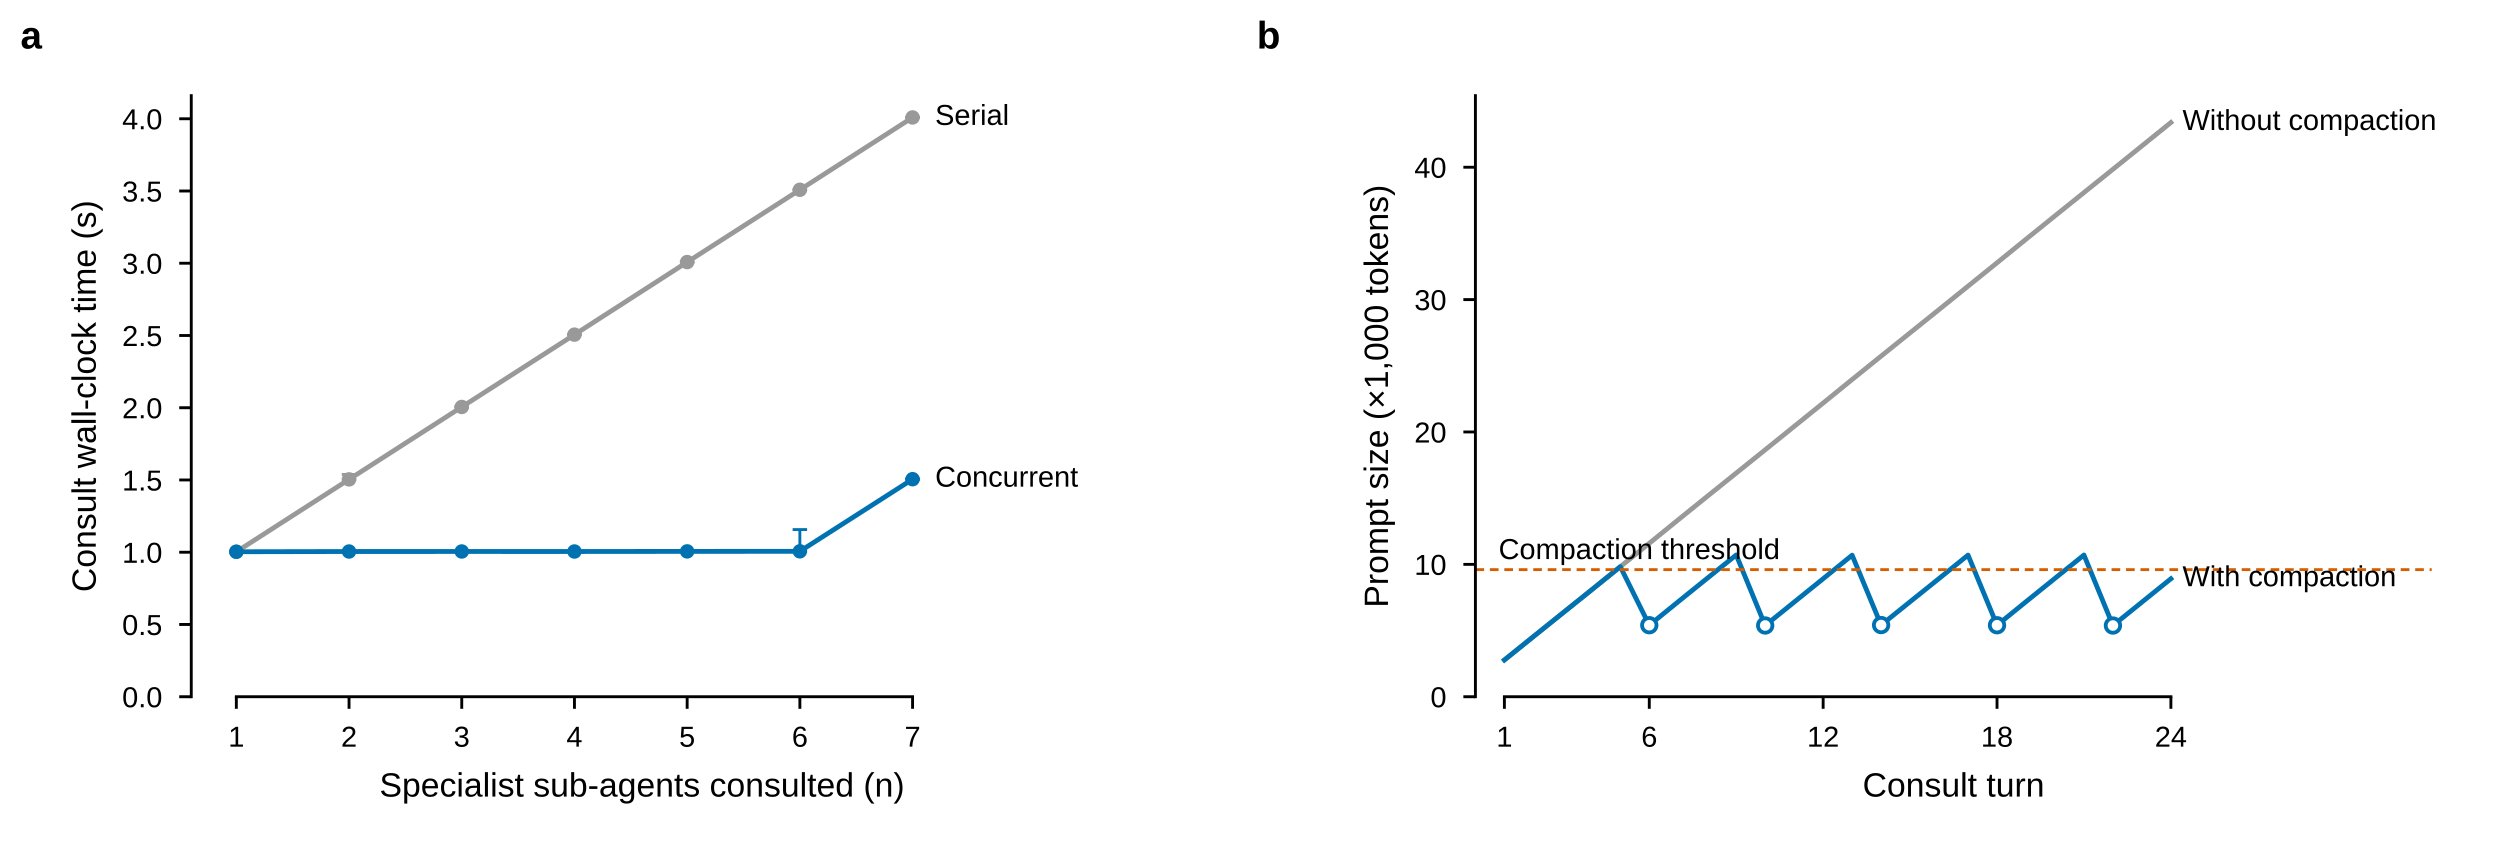
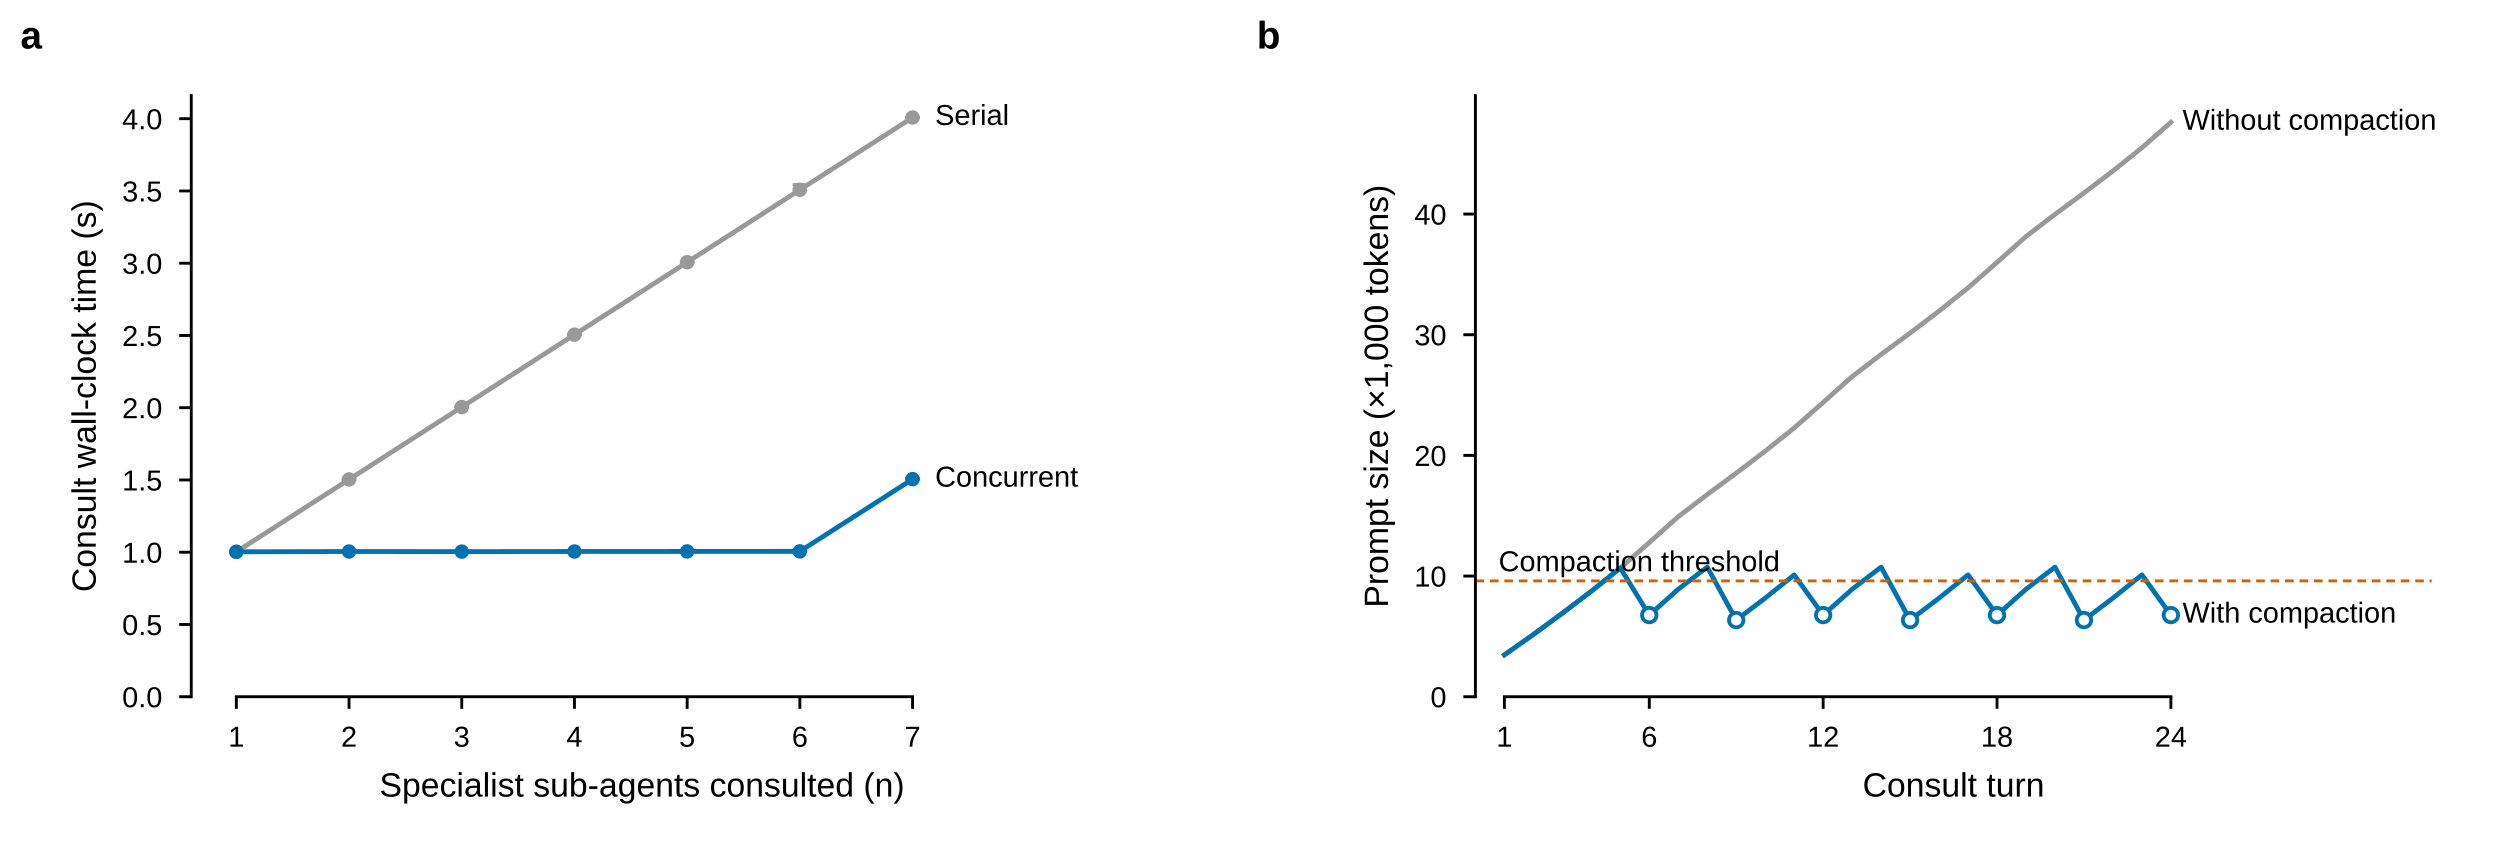
<svg xmlns="http://www.w3.org/2000/svg" xmlns:xlink="http://www.w3.org/1999/xlink" width="518.74pt" height="175.748pt" viewBox="0 0 518.74 175.748" version="1.1">
  <defs>
    <style type="text/css">*{stroke-linejoin: round; stroke-linecap: butt}</style>
  </defs>
  <g id="figure_1">
    <g id="patch_1">
      <path d="M 0 175.748  L 518.74 175.748  L 518.74 0  L 0 0  z " style="fill: #ffffff" />
    </g>
    <g id="axes_1">
      <g id="patch_2">
        <path d="M 39.685 144.567  L 226.772 144.567  L 226.772 19.843  L 39.685 19.843  z " style="fill: #ffffff" />
      </g>
      <g id="matplotlib.axis_1">
        <g id="xtick_1">
          <g id="line2d_1">
            <defs>
-               <path id="m43f0a25171" d="M 0 0  L 0 2.5  " style="stroke: #000000; stroke-width: 0.6" />
+               <path id="me1a188d250" d="M 0 0  L 0 2.5  " style="stroke: #000000; stroke-width: 0.6" />
            </defs>
            <g>
-               <use xlink:href="#m43f0a25171" x="49.039" y="144.567" style="stroke: #000000; stroke-width: 0.6" />
+               <use xlink:href="#me1a188d250" x="49.039" y="144.567" style="stroke: #000000; stroke-width: 0.6" />
            </g>
          </g>
          <g id="text_1">
            <text style="font-size: 6px; font-family: 'Liberation Sans', sans-serif; text-anchor: middle" x="49.039" y="154.935" transform="rotate(-0 49.03937 154.9351)">1</text>
          </g>
        </g>
        <g id="xtick_2">
          <g id="line2d_2">
            <g>
-               <use xlink:href="#m43f0a25171" x="72.425" y="144.567" style="stroke: #000000; stroke-width: 0.6" />
+               <use xlink:href="#me1a188d250" x="72.425" y="144.567" style="stroke: #000000; stroke-width: 0.6" />
            </g>
          </g>
          <g id="text_2">
            <text style="font-size: 6px; font-family: 'Liberation Sans', sans-serif; text-anchor: middle" x="72.425" y="154.935" transform="rotate(-0 72.4252 154.9351)">2</text>
          </g>
        </g>
        <g id="xtick_3">
          <g id="line2d_3">
            <g>
-               <use xlink:href="#m43f0a25171" x="95.811" y="144.567" style="stroke: #000000; stroke-width: 0.6" />
+               <use xlink:href="#me1a188d250" x="95.811" y="144.567" style="stroke: #000000; stroke-width: 0.6" />
            </g>
          </g>
          <g id="text_3">
            <text style="font-size: 6px; font-family: 'Liberation Sans', sans-serif; text-anchor: middle" x="95.811" y="154.935" transform="rotate(-0 95.81102 154.9351)">3</text>
          </g>
        </g>
        <g id="xtick_4">
          <g id="line2d_4">
            <g>
-               <use xlink:href="#m43f0a25171" x="119.197" y="144.567" style="stroke: #000000; stroke-width: 0.6" />
+               <use xlink:href="#me1a188d250" x="119.197" y="144.567" style="stroke: #000000; stroke-width: 0.6" />
            </g>
          </g>
          <g id="text_4">
            <text style="font-size: 6px; font-family: 'Liberation Sans', sans-serif; text-anchor: middle" x="119.197" y="154.935" transform="rotate(-0 119.1968 154.9351)">4</text>
          </g>
        </g>
        <g id="xtick_5">
          <g id="line2d_5">
            <g>
-               <use xlink:href="#m43f0a25171" x="142.583" y="144.567" style="stroke: #000000; stroke-width: 0.6" />
+               <use xlink:href="#me1a188d250" x="142.583" y="144.567" style="stroke: #000000; stroke-width: 0.6" />
            </g>
          </g>
          <g id="text_5">
            <text style="font-size: 6px; font-family: 'Liberation Sans', sans-serif; text-anchor: middle" x="142.583" y="154.935" transform="rotate(-0 142.5827 154.9351)">5</text>
          </g>
        </g>
        <g id="xtick_6">
          <g id="line2d_6">
            <g>
-               <use xlink:href="#m43f0a25171" x="165.969" y="144.567" style="stroke: #000000; stroke-width: 0.6" />
+               <use xlink:href="#me1a188d250" x="165.969" y="144.567" style="stroke: #000000; stroke-width: 0.6" />
            </g>
          </g>
          <g id="text_6">
            <text style="font-size: 6px; font-family: 'Liberation Sans', sans-serif; text-anchor: middle" x="165.969" y="154.935" transform="rotate(-0 165.9685 154.9351)">6</text>
          </g>
        </g>
        <g id="xtick_7">
          <g id="line2d_7">
            <g>
-               <use xlink:href="#m43f0a25171" x="189.354" y="144.567" style="stroke: #000000; stroke-width: 0.6" />
+               <use xlink:href="#me1a188d250" x="189.354" y="144.567" style="stroke: #000000; stroke-width: 0.6" />
            </g>
          </g>
          <g id="text_7">
            <text style="font-size: 6px; font-family: 'Liberation Sans', sans-serif; text-anchor: middle" x="189.354" y="154.935" transform="rotate(-0 189.3543 154.9351)">7</text>
          </g>
        </g>
        <g id="text_8">
          <text style="font-size: 7px; font-family: 'Liberation Sans', sans-serif; text-anchor: middle" x="133.228" y="165.294" transform="rotate(-0 133.2283 165.294)">Specialist sub-agents consulted (n)</text>
        </g>
      </g>
      <g id="matplotlib.axis_2">
        <g id="ytick_1">
          <g id="line2d_8">
            <defs>
-               <path id="m7b95e24896" d="M 0 0  L -2.5 0  " style="stroke: #000000; stroke-width: 0.6" />
+               <path id="m85b13eb1bd" d="M 0 0  L -2.5 0  " style="stroke: #000000; stroke-width: 0.6" />
            </defs>
            <g>
-               <use xlink:href="#m7b95e24896" x="39.685" y="144.567" style="stroke: #000000; stroke-width: 0.6" />
+               <use xlink:href="#m85b13eb1bd" x="39.685" y="144.567" style="stroke: #000000; stroke-width: 0.6" />
            </g>
          </g>
          <g id="text_9">
            <text style="font-size: 6px; font-family: 'Liberation Sans', sans-serif; text-anchor: end" x="33.685" y="146.751" transform="rotate(-0 33.68504 146.751)">0.0</text>
          </g>
        </g>
        <g id="ytick_2">
          <g id="line2d_9">
            <g>
-               <use xlink:href="#m7b95e24896" x="39.685" y="129.576" style="stroke: #000000; stroke-width: 0.6" />
+               <use xlink:href="#m85b13eb1bd" x="39.685" y="129.575" style="stroke: #000000; stroke-width: 0.6" />
            </g>
          </g>
          <g id="text_10">
-             <text style="font-size: 6px; font-family: 'Liberation Sans', sans-serif; text-anchor: end" x="33.685" y="131.76" transform="rotate(-0 33.68504 131.7604)">0.5</text>
+             <text style="font-size: 6px; font-family: 'Liberation Sans', sans-serif; text-anchor: end" x="33.685" y="131.759" transform="rotate(-0 33.68504 131.7592)">0.5</text>
          </g>
        </g>
        <g id="ytick_3">
          <g id="line2d_10">
            <g>
-               <use xlink:href="#m7b95e24896" x="39.685" y="114.586" style="stroke: #000000; stroke-width: 0.6" />
+               <use xlink:href="#m85b13eb1bd" x="39.685" y="114.583" style="stroke: #000000; stroke-width: 0.6" />
            </g>
          </g>
          <g id="text_11">
-             <text style="font-size: 6px; font-family: 'Liberation Sans', sans-serif; text-anchor: end" x="33.685" y="116.77" transform="rotate(-0 33.68504 116.7698)">1.0</text>
+             <text style="font-size: 6px; font-family: 'Liberation Sans', sans-serif; text-anchor: end" x="33.685" y="116.767" transform="rotate(-0 33.68504 116.7674)">1.0</text>
          </g>
        </g>
        <g id="ytick_4">
          <g id="line2d_11">
            <g>
-               <use xlink:href="#m7b95e24896" x="39.685" y="99.595" style="stroke: #000000; stroke-width: 0.6" />
+               <use xlink:href="#m85b13eb1bd" x="39.685" y="99.592" style="stroke: #000000; stroke-width: 0.6" />
            </g>
          </g>
          <g id="text_12">
-             <text style="font-size: 6px; font-family: 'Liberation Sans', sans-serif; text-anchor: end" x="33.685" y="101.779" transform="rotate(-0 33.68504 101.7792)">1.5</text>
+             <text style="font-size: 6px; font-family: 'Liberation Sans', sans-serif; text-anchor: end" x="33.685" y="101.776" transform="rotate(-0 33.68504 101.7756)">1.5</text>
          </g>
        </g>
        <g id="ytick_5">
          <g id="line2d_12">
            <g>
-               <use xlink:href="#m7b95e24896" x="39.685" y="84.605" style="stroke: #000000; stroke-width: 0.6" />
+               <use xlink:href="#m85b13eb1bd" x="39.685" y="84.6" style="stroke: #000000; stroke-width: 0.6" />
            </g>
          </g>
          <g id="text_13">
-             <text style="font-size: 6px; font-family: 'Liberation Sans', sans-serif; text-anchor: end" x="33.685" y="86.789" transform="rotate(-0 33.68504 86.78862)">2.0</text>
+             <text style="font-size: 6px; font-family: 'Liberation Sans', sans-serif; text-anchor: end" x="33.685" y="86.784" transform="rotate(-0 33.68504 86.78381)">2.0</text>
          </g>
        </g>
        <g id="ytick_6">
          <g id="line2d_13">
            <g>
-               <use xlink:href="#m7b95e24896" x="39.685" y="69.614" style="stroke: #000000; stroke-width: 0.6" />
+               <use xlink:href="#m85b13eb1bd" x="39.685" y="69.608" style="stroke: #000000; stroke-width: 0.6" />
            </g>
          </g>
          <g id="text_14">
-             <text style="font-size: 6px; font-family: 'Liberation Sans', sans-serif; text-anchor: end" x="33.685" y="71.798" transform="rotate(-0 33.68504 71.79803)">2.5</text>
+             <text style="font-size: 6px; font-family: 'Liberation Sans', sans-serif; text-anchor: end" x="33.685" y="71.792" transform="rotate(-0 33.68504 71.79201)">2.5</text>
          </g>
        </g>
        <g id="ytick_7">
          <g id="line2d_14">
            <g>
-               <use xlink:href="#m7b95e24896" x="39.685" y="54.623" style="stroke: #000000; stroke-width: 0.6" />
+               <use xlink:href="#m85b13eb1bd" x="39.685" y="54.616" style="stroke: #000000; stroke-width: 0.6" />
            </g>
          </g>
          <g id="text_15">
-             <text style="font-size: 6px; font-family: 'Liberation Sans', sans-serif; text-anchor: end" x="33.685" y="56.807" transform="rotate(-0 33.68504 56.80743)">3.0</text>
+             <text style="font-size: 6px; font-family: 'Liberation Sans', sans-serif; text-anchor: end" x="33.685" y="56.8" transform="rotate(-0 33.68504 56.8002)">3.0</text>
          </g>
        </g>
        <g id="ytick_8">
          <g id="line2d_15">
            <g>
-               <use xlink:href="#m7b95e24896" x="39.685" y="39.633" style="stroke: #000000; stroke-width: 0.6" />
+               <use xlink:href="#m85b13eb1bd" x="39.685" y="39.624" style="stroke: #000000; stroke-width: 0.6" />
            </g>
          </g>
          <g id="text_16">
-             <text style="font-size: 6px; font-family: 'Liberation Sans', sans-serif; text-anchor: end" x="33.685" y="41.817" transform="rotate(-0 33.68504 41.81683)">3.5</text>
+             <text style="font-size: 6px; font-family: 'Liberation Sans', sans-serif; text-anchor: end" x="33.685" y="41.808" transform="rotate(-0 33.68504 41.8084)">3.5</text>
          </g>
        </g>
        <g id="ytick_9">
          <g id="line2d_16">
            <g>
-               <use xlink:href="#m7b95e24896" x="39.685" y="24.642" style="stroke: #000000; stroke-width: 0.6" />
+               <use xlink:href="#m85b13eb1bd" x="39.685" y="24.633" style="stroke: #000000; stroke-width: 0.6" />
            </g>
          </g>
          <g id="text_17">
-             <text style="font-size: 6px; font-family: 'Liberation Sans', sans-serif; text-anchor: end" x="33.685" y="26.826" transform="rotate(-0 33.68504 26.82624)">4.0</text>
+             <text style="font-size: 6px; font-family: 'Liberation Sans', sans-serif; text-anchor: end" x="33.685" y="26.817" transform="rotate(-0 33.68504 26.8166)">4.0</text>
          </g>
        </g>
        <g id="text_18">
          <text style="font-size: 7px; font-family: 'Liberation Sans', sans-serif; text-anchor: middle" x="19.872" y="82.205" transform="rotate(-90 19.87189 82.20472)">Consult wall-clock time (s)</text>
        </g>
      </g>
      <g id="LineCollection_1">
-         <path d="M 49.039 114.501  L 49.039 114.472  " clip-path="url(#p2712687a7f)" style="fill: none; stroke: #999999; stroke-width: 0.6" />
-         <path d="M 72.425 99.477  L 72.425 98.448  " clip-path="url(#p2712687a7f)" style="fill: none; stroke: #999999; stroke-width: 0.6" />
-         <path d="M 95.811 84.467  L 95.811 84.412  " clip-path="url(#p2712687a7f)" style="fill: none; stroke: #999999; stroke-width: 0.6" />
-         <path d="M 119.197 69.442  L 119.197 69.408  " clip-path="url(#p2712687a7f)" style="fill: none; stroke: #999999; stroke-width: 0.6" />
-         <path d="M 142.583 54.411  L 142.583 54.297  " clip-path="url(#p2712687a7f)" style="fill: none; stroke: #999999; stroke-width: 0.6" />
-         <path d="M 165.969 39.398  L 165.969 39.376  " clip-path="url(#p2712687a7f)" style="fill: none; stroke: #999999; stroke-width: 0.6" />
-         <path d="M 189.354 24.379  L 189.354 24.35  " clip-path="url(#p2712687a7f)" style="fill: none; stroke: #999999; stroke-width: 0.6" />
+         <path d="M 49.039 114.505  L 49.039 114.491  " clip-path="url(#pd3c9ee2cfd)" style="fill: none; stroke: #999999; stroke-width: 0.6" />
+         <path d="M 72.425 99.492  L 72.425 99.471  " clip-path="url(#pd3c9ee2cfd)" style="fill: none; stroke: #999999; stroke-width: 0.6" />
+         <path d="M 95.811 84.47  L 95.811 84.389  " clip-path="url(#pd3c9ee2cfd)" style="fill: none; stroke: #999999; stroke-width: 0.6" />
+         <path d="M 119.197 69.456  L 119.197 69.417  " clip-path="url(#pd3c9ee2cfd)" style="fill: none; stroke: #999999; stroke-width: 0.6" />
+         <path d="M 142.583 54.435  L 142.583 54.366  " clip-path="url(#pd3c9ee2cfd)" style="fill: none; stroke: #999999; stroke-width: 0.6" />
+         <path d="M 165.969 39.412  L 165.969 38.293  " clip-path="url(#pd3c9ee2cfd)" style="fill: none; stroke: #999999; stroke-width: 0.6" />
+         <path d="M 189.354 24.394  L 189.354 24.35  " clip-path="url(#pd3c9ee2cfd)" style="fill: none; stroke: #999999; stroke-width: 0.6" />
      </g>
      <g id="line2d_17">
        <defs>
-           <path id="m9b34ec1f8d" d="M 1.5 0  L -1.5 -0  " style="stroke: #999999; stroke-width: 0.6" />
+           <path id="maf04584475" d="M 1.5 0  L -1.5 -0  " style="stroke: #999999; stroke-width: 0.6" />
        </defs>
-         <g clip-path="url(#p2712687a7f)">
-           <use xlink:href="#m9b34ec1f8d" x="49.039" y="114.501" style="fill: #999999; stroke: #999999; stroke-width: 0.6" />
-           <use xlink:href="#m9b34ec1f8d" x="72.425" y="99.477" style="fill: #999999; stroke: #999999; stroke-width: 0.6" />
-           <use xlink:href="#m9b34ec1f8d" x="95.811" y="84.467" style="fill: #999999; stroke: #999999; stroke-width: 0.6" />
-           <use xlink:href="#m9b34ec1f8d" x="119.197" y="69.442" style="fill: #999999; stroke: #999999; stroke-width: 0.6" />
-           <use xlink:href="#m9b34ec1f8d" x="142.583" y="54.411" style="fill: #999999; stroke: #999999; stroke-width: 0.6" />
-           <use xlink:href="#m9b34ec1f8d" x="165.969" y="39.398" style="fill: #999999; stroke: #999999; stroke-width: 0.6" />
-           <use xlink:href="#m9b34ec1f8d" x="189.354" y="24.379" style="fill: #999999; stroke: #999999; stroke-width: 0.6" />
+         <g clip-path="url(#pd3c9ee2cfd)">
+           <use xlink:href="#maf04584475" x="49.039" y="114.505" style="fill: #999999; stroke: #999999; stroke-width: 0.6" />
+           <use xlink:href="#maf04584475" x="72.425" y="99.492" style="fill: #999999; stroke: #999999; stroke-width: 0.6" />
+           <use xlink:href="#maf04584475" x="95.811" y="84.47" style="fill: #999999; stroke: #999999; stroke-width: 0.6" />
+           <use xlink:href="#maf04584475" x="119.197" y="69.456" style="fill: #999999; stroke: #999999; stroke-width: 0.6" />
+           <use xlink:href="#maf04584475" x="142.583" y="54.435" style="fill: #999999; stroke: #999999; stroke-width: 0.6" />
+           <use xlink:href="#maf04584475" x="165.969" y="39.412" style="fill: #999999; stroke: #999999; stroke-width: 0.6" />
+           <use xlink:href="#maf04584475" x="189.354" y="24.394" style="fill: #999999; stroke: #999999; stroke-width: 0.6" />
        </g>
      </g>
      <g id="line2d_18">
-         <g clip-path="url(#p2712687a7f)">
-           <use xlink:href="#m9b34ec1f8d" x="49.039" y="114.472" style="fill: #999999; stroke: #999999; stroke-width: 0.6" />
-           <use xlink:href="#m9b34ec1f8d" x="72.425" y="98.448" style="fill: #999999; stroke: #999999; stroke-width: 0.6" />
-           <use xlink:href="#m9b34ec1f8d" x="95.811" y="84.412" style="fill: #999999; stroke: #999999; stroke-width: 0.6" />
-           <use xlink:href="#m9b34ec1f8d" x="119.197" y="69.408" style="fill: #999999; stroke: #999999; stroke-width: 0.6" />
-           <use xlink:href="#m9b34ec1f8d" x="142.583" y="54.297" style="fill: #999999; stroke: #999999; stroke-width: 0.6" />
-           <use xlink:href="#m9b34ec1f8d" x="165.969" y="39.376" style="fill: #999999; stroke: #999999; stroke-width: 0.6" />
-           <use xlink:href="#m9b34ec1f8d" x="189.354" y="24.35" style="fill: #999999; stroke: #999999; stroke-width: 0.6" />
+         <g clip-path="url(#pd3c9ee2cfd)">
+           <use xlink:href="#maf04584475" x="49.039" y="114.491" style="fill: #999999; stroke: #999999; stroke-width: 0.6" />
+           <use xlink:href="#maf04584475" x="72.425" y="99.471" style="fill: #999999; stroke: #999999; stroke-width: 0.6" />
+           <use xlink:href="#maf04584475" x="95.811" y="84.389" style="fill: #999999; stroke: #999999; stroke-width: 0.6" />
+           <use xlink:href="#maf04584475" x="119.197" y="69.417" style="fill: #999999; stroke: #999999; stroke-width: 0.6" />
+           <use xlink:href="#maf04584475" x="142.583" y="54.366" style="fill: #999999; stroke: #999999; stroke-width: 0.6" />
+           <use xlink:href="#maf04584475" x="165.969" y="38.293" style="fill: #999999; stroke: #999999; stroke-width: 0.6" />
+           <use xlink:href="#maf04584475" x="189.354" y="24.35" style="fill: #999999; stroke: #999999; stroke-width: 0.6" />
        </g>
      </g>
      <g id="LineCollection_2">
-         <path d="M 49.039 114.494  L 49.039 114.453  " clip-path="url(#p2712687a7f)" style="fill: none; stroke: #0072b2; stroke-width: 0.6" />
-         <path d="M 72.425 114.462  L 72.425 114.425  " clip-path="url(#p2712687a7f)" style="fill: none; stroke: #0072b2; stroke-width: 0.6" />
-         <path d="M 95.811 114.453  L 95.811 114.429  " clip-path="url(#p2712687a7f)" style="fill: none; stroke: #0072b2; stroke-width: 0.6" />
-         <path d="M 119.197 114.437  L 119.197 114.422  " clip-path="url(#p2712687a7f)" style="fill: none; stroke: #0072b2; stroke-width: 0.6" />
-         <path d="M 142.583 114.417  L 142.583 114.373  " clip-path="url(#p2712687a7f)" style="fill: none; stroke: #0072b2; stroke-width: 0.6" />
-         <path d="M 165.969 114.409  L 165.969 109.885  " clip-path="url(#p2712687a7f)" style="fill: none; stroke: #0072b2; stroke-width: 0.6" />
-         <path d="M 189.354 99.434  L 189.354 99.41  " clip-path="url(#p2712687a7f)" style="fill: none; stroke: #0072b2; stroke-width: 0.6" />
+         <path d="M 49.039 114.501  L 49.039 114.493  " clip-path="url(#pd3c9ee2cfd)" style="fill: none; stroke: #0072b2; stroke-width: 0.6" />
+         <path d="M 72.425 114.467  L 72.425 114.325  " clip-path="url(#pd3c9ee2cfd)" style="fill: none; stroke: #0072b2; stroke-width: 0.6" />
+         <path d="M 95.811 114.469  L 95.811 114.458  " clip-path="url(#pd3c9ee2cfd)" style="fill: none; stroke: #0072b2; stroke-width: 0.6" />
+         <path d="M 119.197 114.45  L 119.197 114.411  " clip-path="url(#pd3c9ee2cfd)" style="fill: none; stroke: #0072b2; stroke-width: 0.6" />
+         <path d="M 142.583 114.439  L 142.583 114.41  " clip-path="url(#pd3c9ee2cfd)" style="fill: none; stroke: #0072b2; stroke-width: 0.6" />
+         <path d="M 165.969 114.414  L 165.969 114.37  " clip-path="url(#pd3c9ee2cfd)" style="fill: none; stroke: #0072b2; stroke-width: 0.6" />
+         <path d="M 189.354 99.43  L 189.354 99.239  " clip-path="url(#pd3c9ee2cfd)" style="fill: none; stroke: #0072b2; stroke-width: 0.6" />
      </g>
      <g id="line2d_19">
        <defs>
-           <path id="ma5140a995d" d="M 1.5 0  L -1.5 -0  " style="stroke: #0072b2; stroke-width: 0.6" />
+           <path id="m3363b81a89" d="M 1.5 0  L -1.5 -0  " style="stroke: #0072b2; stroke-width: 0.6" />
        </defs>
-         <g clip-path="url(#p2712687a7f)">
-           <use xlink:href="#ma5140a995d" x="49.039" y="114.494" style="fill: #0072b2; stroke: #0072b2; stroke-width: 0.6" />
-           <use xlink:href="#ma5140a995d" x="72.425" y="114.462" style="fill: #0072b2; stroke: #0072b2; stroke-width: 0.6" />
-           <use xlink:href="#ma5140a995d" x="95.811" y="114.453" style="fill: #0072b2; stroke: #0072b2; stroke-width: 0.6" />
-           <use xlink:href="#ma5140a995d" x="119.197" y="114.437" style="fill: #0072b2; stroke: #0072b2; stroke-width: 0.6" />
-           <use xlink:href="#ma5140a995d" x="142.583" y="114.417" style="fill: #0072b2; stroke: #0072b2; stroke-width: 0.6" />
-           <use xlink:href="#ma5140a995d" x="165.969" y="114.409" style="fill: #0072b2; stroke: #0072b2; stroke-width: 0.6" />
-           <use xlink:href="#ma5140a995d" x="189.354" y="99.434" style="fill: #0072b2; stroke: #0072b2; stroke-width: 0.6" />
+         <g clip-path="url(#pd3c9ee2cfd)">
+           <use xlink:href="#m3363b81a89" x="49.039" y="114.501" style="fill: #0072b2; stroke: #0072b2; stroke-width: 0.6" />
+           <use xlink:href="#m3363b81a89" x="72.425" y="114.467" style="fill: #0072b2; stroke: #0072b2; stroke-width: 0.6" />
+           <use xlink:href="#m3363b81a89" x="95.811" y="114.469" style="fill: #0072b2; stroke: #0072b2; stroke-width: 0.6" />
+           <use xlink:href="#m3363b81a89" x="119.197" y="114.45" style="fill: #0072b2; stroke: #0072b2; stroke-width: 0.6" />
+           <use xlink:href="#m3363b81a89" x="142.583" y="114.439" style="fill: #0072b2; stroke: #0072b2; stroke-width: 0.6" />
+           <use xlink:href="#m3363b81a89" x="165.969" y="114.414" style="fill: #0072b2; stroke: #0072b2; stroke-width: 0.6" />
+           <use xlink:href="#m3363b81a89" x="189.354" y="99.43" style="fill: #0072b2; stroke: #0072b2; stroke-width: 0.6" />
        </g>
      </g>
      <g id="line2d_20">
-         <g clip-path="url(#p2712687a7f)">
-           <use xlink:href="#ma5140a995d" x="49.039" y="114.453" style="fill: #0072b2; stroke: #0072b2; stroke-width: 0.6" />
-           <use xlink:href="#ma5140a995d" x="72.425" y="114.425" style="fill: #0072b2; stroke: #0072b2; stroke-width: 0.6" />
-           <use xlink:href="#ma5140a995d" x="95.811" y="114.429" style="fill: #0072b2; stroke: #0072b2; stroke-width: 0.6" />
-           <use xlink:href="#ma5140a995d" x="119.197" y="114.422" style="fill: #0072b2; stroke: #0072b2; stroke-width: 0.6" />
-           <use xlink:href="#ma5140a995d" x="142.583" y="114.373" style="fill: #0072b2; stroke: #0072b2; stroke-width: 0.6" />
-           <use xlink:href="#ma5140a995d" x="165.969" y="109.885" style="fill: #0072b2; stroke: #0072b2; stroke-width: 0.6" />
-           <use xlink:href="#ma5140a995d" x="189.354" y="99.41" style="fill: #0072b2; stroke: #0072b2; stroke-width: 0.6" />
+         <g clip-path="url(#pd3c9ee2cfd)">
+           <use xlink:href="#m3363b81a89" x="49.039" y="114.493" style="fill: #0072b2; stroke: #0072b2; stroke-width: 0.6" />
+           <use xlink:href="#m3363b81a89" x="72.425" y="114.325" style="fill: #0072b2; stroke: #0072b2; stroke-width: 0.6" />
+           <use xlink:href="#m3363b81a89" x="95.811" y="114.458" style="fill: #0072b2; stroke: #0072b2; stroke-width: 0.6" />
+           <use xlink:href="#m3363b81a89" x="119.197" y="114.411" style="fill: #0072b2; stroke: #0072b2; stroke-width: 0.6" />
+           <use xlink:href="#m3363b81a89" x="142.583" y="114.41" style="fill: #0072b2; stroke: #0072b2; stroke-width: 0.6" />
+           <use xlink:href="#m3363b81a89" x="165.969" y="114.37" style="fill: #0072b2; stroke: #0072b2; stroke-width: 0.6" />
+           <use xlink:href="#m3363b81a89" x="189.354" y="99.239" style="fill: #0072b2; stroke: #0072b2; stroke-width: 0.6" />
        </g>
      </g>
      <g id="line2d_21">
-         <path d="M 49.039 114.491  L 72.425 99.469  L 95.811 84.443  L 119.197 69.436  L 142.583 54.381  L 165.969 39.378  L 189.354 24.368  " clip-path="url(#p2712687a7f)" style="fill: none; stroke: #999999; stroke-linecap: square" />
+         <path d="M 49.039 114.501  L 72.425 99.483  L 95.811 84.463  L 119.197 69.441  L 142.583 54.412  L 165.969 39.378  L 189.354 24.379  " clip-path="url(#pd3c9ee2cfd)" style="fill: none; stroke: #999999; stroke-linecap: square" />
        <defs>
-           <path id="m3cbc6c89d7" d="M 0 1.5  C 0.398 1.5 0.779 1.342 1.061 1.061  C 1.342 0.779 1.5 0.398 1.5 0  C 1.5 -0.398 1.342 -0.779 1.061 -1.061  C 0.779 -1.342 0.398 -1.5 0 -1.5  C -0.398 -1.5 -0.779 -1.342 -1.061 -1.061  C -1.342 -0.779 -1.5 -0.398 -1.5 0  C -1.5 0.398 -1.342 0.779 -1.061 1.061  C -0.779 1.342 -0.398 1.5 0 1.5  z " style="stroke: #000000; stroke-opacity: 0" />
+           <path id="m1ad03f53a1" d="M 0 1.5  C 0.398 1.5 0.779 1.342 1.061 1.061  C 1.342 0.779 1.5 0.398 1.5 0  C 1.5 -0.398 1.342 -0.779 1.061 -1.061  C 0.779 -1.342 0.398 -1.5 0 -1.5  C -0.398 -1.5 -0.779 -1.342 -1.061 -1.061  C -1.342 -0.779 -1.5 -0.398 -1.5 0  C -1.5 0.398 -1.342 0.779 -1.061 1.061  C -0.779 1.342 -0.398 1.5 0 1.5  z " style="stroke: #000000; stroke-opacity: 0" />
        </defs>
-         <g clip-path="url(#p2712687a7f)">
-           <use xlink:href="#m3cbc6c89d7" x="49.039" y="114.491" style="fill: #999999; stroke: #000000; stroke-opacity: 0" />
-           <use xlink:href="#m3cbc6c89d7" x="72.425" y="99.469" style="fill: #999999; stroke: #000000; stroke-opacity: 0" />
-           <use xlink:href="#m3cbc6c89d7" x="95.811" y="84.443" style="fill: #999999; stroke: #000000; stroke-opacity: 0" />
-           <use xlink:href="#m3cbc6c89d7" x="119.197" y="69.436" style="fill: #999999; stroke: #000000; stroke-opacity: 0" />
-           <use xlink:href="#m3cbc6c89d7" x="142.583" y="54.381" style="fill: #999999; stroke: #000000; stroke-opacity: 0" />
-           <use xlink:href="#m3cbc6c89d7" x="165.969" y="39.378" style="fill: #999999; stroke: #000000; stroke-opacity: 0" />
-           <use xlink:href="#m3cbc6c89d7" x="189.354" y="24.368" style="fill: #999999; stroke: #000000; stroke-opacity: 0" />
+         <g clip-path="url(#pd3c9ee2cfd)">
+           <use xlink:href="#m1ad03f53a1" x="49.039" y="114.501" style="fill: #999999; stroke: #000000; stroke-opacity: 0" />
+           <use xlink:href="#m1ad03f53a1" x="72.425" y="99.483" style="fill: #999999; stroke: #000000; stroke-opacity: 0" />
+           <use xlink:href="#m1ad03f53a1" x="95.811" y="84.463" style="fill: #999999; stroke: #000000; stroke-opacity: 0" />
+           <use xlink:href="#m1ad03f53a1" x="119.197" y="69.441" style="fill: #999999; stroke: #000000; stroke-opacity: 0" />
+           <use xlink:href="#m1ad03f53a1" x="142.583" y="54.412" style="fill: #999999; stroke: #000000; stroke-opacity: 0" />
+           <use xlink:href="#m1ad03f53a1" x="165.969" y="39.378" style="fill: #999999; stroke: #000000; stroke-opacity: 0" />
+           <use xlink:href="#m1ad03f53a1" x="189.354" y="24.379" style="fill: #999999; stroke: #000000; stroke-opacity: 0" />
        </g>
      </g>
      <g id="line2d_22">
-         <path d="M 49.039 114.485  L 72.425 114.436  L 95.811 114.431  L 119.197 114.434  L 142.583 114.412  L 165.969 114.397  L 189.354 99.429  " clip-path="url(#p2712687a7f)" style="fill: none; stroke: #0072b2; stroke-linecap: square" />
+         <path d="M 49.039 114.497  L 72.425 114.435  L 95.811 114.46  L 119.197 114.432  L 142.583 114.42  L 165.969 114.404  L 189.354 99.421  " clip-path="url(#pd3c9ee2cfd)" style="fill: none; stroke: #0072b2; stroke-linecap: square" />
        <defs>
-           <path id="mdff1bfb014" d="M 0 1.5  C 0.398 1.5 0.779 1.342 1.061 1.061  C 1.342 0.779 1.5 0.398 1.5 0  C 1.5 -0.398 1.342 -0.779 1.061 -1.061  C 0.779 -1.342 0.398 -1.5 0 -1.5  C -0.398 -1.5 -0.779 -1.342 -1.061 -1.061  C -1.342 -0.779 -1.5 -0.398 -1.5 0  C -1.5 0.398 -1.342 0.779 -1.061 1.061  C -0.779 1.342 -0.398 1.5 0 1.5  z " style="stroke: #000000; stroke-opacity: 0" />
+           <path id="md7a0f2c552" d="M 0 1.5  C 0.398 1.5 0.779 1.342 1.061 1.061  C 1.342 0.779 1.5 0.398 1.5 0  C 1.5 -0.398 1.342 -0.779 1.061 -1.061  C 0.779 -1.342 0.398 -1.5 0 -1.5  C -0.398 -1.5 -0.779 -1.342 -1.061 -1.061  C -1.342 -0.779 -1.5 -0.398 -1.5 0  C -1.5 0.398 -1.342 0.779 -1.061 1.061  C -0.779 1.342 -0.398 1.5 0 1.5  z " style="stroke: #000000; stroke-opacity: 0" />
        </defs>
-         <g clip-path="url(#p2712687a7f)">
-           <use xlink:href="#mdff1bfb014" x="49.039" y="114.485" style="fill: #0072b2; stroke: #000000; stroke-opacity: 0" />
-           <use xlink:href="#mdff1bfb014" x="72.425" y="114.436" style="fill: #0072b2; stroke: #000000; stroke-opacity: 0" />
-           <use xlink:href="#mdff1bfb014" x="95.811" y="114.431" style="fill: #0072b2; stroke: #000000; stroke-opacity: 0" />
-           <use xlink:href="#mdff1bfb014" x="119.197" y="114.434" style="fill: #0072b2; stroke: #000000; stroke-opacity: 0" />
-           <use xlink:href="#mdff1bfb014" x="142.583" y="114.412" style="fill: #0072b2; stroke: #000000; stroke-opacity: 0" />
-           <use xlink:href="#mdff1bfb014" x="165.969" y="114.397" style="fill: #0072b2; stroke: #000000; stroke-opacity: 0" />
-           <use xlink:href="#mdff1bfb014" x="189.354" y="99.429" style="fill: #0072b2; stroke: #000000; stroke-opacity: 0" />
+         <g clip-path="url(#pd3c9ee2cfd)">
+           <use xlink:href="#md7a0f2c552" x="49.039" y="114.497" style="fill: #0072b2; stroke: #000000; stroke-opacity: 0" />
+           <use xlink:href="#md7a0f2c552" x="72.425" y="114.435" style="fill: #0072b2; stroke: #000000; stroke-opacity: 0" />
+           <use xlink:href="#md7a0f2c552" x="95.811" y="114.46" style="fill: #0072b2; stroke: #000000; stroke-opacity: 0" />
+           <use xlink:href="#md7a0f2c552" x="119.197" y="114.432" style="fill: #0072b2; stroke: #000000; stroke-opacity: 0" />
+           <use xlink:href="#md7a0f2c552" x="142.583" y="114.42" style="fill: #0072b2; stroke: #000000; stroke-opacity: 0" />
+           <use xlink:href="#md7a0f2c552" x="165.969" y="114.404" style="fill: #0072b2; stroke: #000000; stroke-opacity: 0" />
+           <use xlink:href="#md7a0f2c552" x="189.354" y="99.421" style="fill: #0072b2; stroke: #000000; stroke-opacity: 0" />
        </g>
      </g>
      <g id="patch_3">
        <path d="M 39.685 144.567  L 39.685 19.843  " style="fill: none; stroke: #000000; stroke-width: 0.6; stroke-linejoin: miter; stroke-linecap: square" />
      </g>
      <g id="patch_4">
        <path d="M 49.039 144.567  L 189.354 144.567  " style="fill: none; stroke: #000000; stroke-width: 0.6; stroke-linejoin: miter; stroke-linecap: square" />
      </g>
      <g id="text_19">
-         <text style="font-size: 6px; font-family: 'Liberation Sans', sans-serif; text-anchor: start" x="194.031" y="25.921" transform="rotate(-0 194.0315 25.92093)">Serial</text>
+         <text style="font-size: 6px; font-family: 'Liberation Sans', sans-serif; text-anchor: start" x="194.031" y="25.931" transform="rotate(-0 194.0315 25.9315)">Serial</text>
      </g>
      <g id="text_20">
-         <text style="font-size: 6px; font-family: 'Liberation Sans', sans-serif; text-anchor: start" x="194.031" y="100.982" transform="rotate(-0 194.0315 100.9819)">Concurrent</text>
+         <text style="font-size: 6px; font-family: 'Liberation Sans', sans-serif; text-anchor: start" x="194.031" y="100.973" transform="rotate(-0 194.0315 100.9733)">Concurrent</text>
      </g>
    </g>
    <g id="axes_2">
      <g id="patch_5">
        <path d="M 306.142 144.567  L 504.567 144.567  L 504.567 19.843  L 306.142 19.843  z " style="fill: #ffffff" />
      </g>
      <g id="matplotlib.axis_3">
        <g id="xtick_8">
          <g id="line2d_23">
            <g>
-               <use xlink:href="#m43f0a25171" x="312.155" y="144.567" style="stroke: #000000; stroke-width: 0.6" />
+               <use xlink:href="#me1a188d250" x="312.155" y="144.567" style="stroke: #000000; stroke-width: 0.6" />
            </g>
          </g>
          <g id="text_21">
            <text style="font-size: 6px; font-family: 'Liberation Sans', sans-serif; text-anchor: middle" x="312.155" y="154.935" transform="rotate(-0 312.1546 154.9351)">1</text>
          </g>
        </g>
        <g id="xtick_9">
          <g id="line2d_24">
            <g>
-               <use xlink:href="#m43f0a25171" x="342.219" y="144.567" style="stroke: #000000; stroke-width: 0.6" />
+               <use xlink:href="#me1a188d250" x="342.219" y="144.567" style="stroke: #000000; stroke-width: 0.6" />
            </g>
          </g>
          <g id="text_22">
            <text style="font-size: 6px; font-family: 'Liberation Sans', sans-serif; text-anchor: middle" x="342.219" y="154.935" transform="rotate(-0 342.219 154.9351)">6</text>
          </g>
        </g>
        <g id="xtick_10">
          <g id="line2d_25">
            <g>
-               <use xlink:href="#m43f0a25171" x="378.296" y="144.567" style="stroke: #000000; stroke-width: 0.6" />
+               <use xlink:href="#me1a188d250" x="378.296" y="144.567" style="stroke: #000000; stroke-width: 0.6" />
            </g>
          </g>
          <g id="text_23">
            <text style="font-size: 6px; font-family: 'Liberation Sans', sans-serif; text-anchor: middle" x="378.296" y="154.935" transform="rotate(-0 378.2963 154.9351)">12</text>
          </g>
        </g>
        <g id="xtick_11">
          <g id="line2d_26">
            <g>
-               <use xlink:href="#m43f0a25171" x="414.374" y="144.567" style="stroke: #000000; stroke-width: 0.6" />
+               <use xlink:href="#me1a188d250" x="414.374" y="144.567" style="stroke: #000000; stroke-width: 0.6" />
            </g>
          </g>
          <g id="text_24">
            <text style="font-size: 6px; font-family: 'Liberation Sans', sans-serif; text-anchor: middle" x="414.374" y="154.935" transform="rotate(-0 414.3737 154.9351)">18</text>
          </g>
        </g>
        <g id="xtick_12">
          <g id="line2d_27">
            <g>
-               <use xlink:href="#m43f0a25171" x="450.451" y="144.567" style="stroke: #000000; stroke-width: 0.6" />
+               <use xlink:href="#me1a188d250" x="450.451" y="144.567" style="stroke: #000000; stroke-width: 0.6" />
            </g>
          </g>
          <g id="text_25">
            <text style="font-size: 6px; font-family: 'Liberation Sans', sans-serif; text-anchor: middle" x="450.451" y="154.935" transform="rotate(-0 450.451 154.9351)">24</text>
          </g>
        </g>
        <g id="text_26">
          <text style="font-size: 7px; font-family: 'Liberation Sans', sans-serif; text-anchor: middle" x="405.354" y="165.294" transform="rotate(-0 405.3543 165.294)">Consult turn</text>
        </g>
      </g>
      <g id="matplotlib.axis_4">
        <g id="ytick_10">
          <g id="line2d_28">
            <g>
-               <use xlink:href="#m7b95e24896" x="306.142" y="144.567" style="stroke: #000000; stroke-width: 0.6" />
+               <use xlink:href="#m85b13eb1bd" x="306.142" y="144.567" style="stroke: #000000; stroke-width: 0.6" />
            </g>
          </g>
          <g id="text_27">
            <text style="font-size: 6px; font-family: 'Liberation Sans', sans-serif; text-anchor: end" x="300.142" y="146.751" transform="rotate(-0 300.1417 146.751)">0</text>
          </g>
        </g>
        <g id="ytick_11">
          <g id="line2d_29">
            <g>
-               <use xlink:href="#m7b95e24896" x="306.142" y="117.1" style="stroke: #000000; stroke-width: 0.6" />
+               <use xlink:href="#m85b13eb1bd" x="306.142" y="119.53" style="stroke: #000000; stroke-width: 0.6" />
            </g>
          </g>
          <g id="text_28">
-             <text style="font-size: 6px; font-family: 'Liberation Sans', sans-serif; text-anchor: end" x="300.142" y="119.284" transform="rotate(-0 300.1417 119.2842)">10</text>
+             <text style="font-size: 6px; font-family: 'Liberation Sans', sans-serif; text-anchor: end" x="300.142" y="121.714" transform="rotate(-0 300.1417 121.7141)">10</text>
          </g>
        </g>
        <g id="ytick_12">
          <g id="line2d_30">
            <g>
-               <use xlink:href="#m7b95e24896" x="306.142" y="89.633" style="stroke: #000000; stroke-width: 0.6" />
+               <use xlink:href="#m85b13eb1bd" x="306.142" y="94.493" style="stroke: #000000; stroke-width: 0.6" />
            </g>
          </g>
          <g id="text_29">
-             <text style="font-size: 6px; font-family: 'Liberation Sans', sans-serif; text-anchor: end" x="300.142" y="91.817" transform="rotate(-0 300.1417 91.81741)">20</text>
+             <text style="font-size: 6px; font-family: 'Liberation Sans', sans-serif; text-anchor: end" x="300.142" y="96.677" transform="rotate(-0 300.1417 96.67718)">20</text>
          </g>
        </g>
        <g id="ytick_13">
          <g id="line2d_31">
            <g>
-               <use xlink:href="#m7b95e24896" x="306.142" y="62.167" style="stroke: #000000; stroke-width: 0.6" />
+               <use xlink:href="#m85b13eb1bd" x="306.142" y="69.456" style="stroke: #000000; stroke-width: 0.6" />
            </g>
          </g>
          <g id="text_30">
-             <text style="font-size: 6px; font-family: 'Liberation Sans', sans-serif; text-anchor: end" x="300.142" y="64.351" transform="rotate(-0 300.1417 64.35061)">30</text>
+             <text style="font-size: 6px; font-family: 'Liberation Sans', sans-serif; text-anchor: end" x="300.142" y="71.64" transform="rotate(-0 300.1417 71.64026)">30</text>
          </g>
        </g>
        <g id="ytick_14">
          <g id="line2d_32">
            <g>
-               <use xlink:href="#m7b95e24896" x="306.142" y="34.7" style="stroke: #000000; stroke-width: 0.6" />
+               <use xlink:href="#m85b13eb1bd" x="306.142" y="44.419" style="stroke: #000000; stroke-width: 0.6" />
            </g>
          </g>
          <g id="text_31">
-             <text style="font-size: 6px; font-family: 'Liberation Sans', sans-serif; text-anchor: end" x="300.142" y="36.884" transform="rotate(-0 300.1417 36.88381)">40</text>
+             <text style="font-size: 6px; font-family: 'Liberation Sans', sans-serif; text-anchor: end" x="300.142" y="46.603" transform="rotate(-0 300.1417 46.60334)">40</text>
          </g>
        </g>
        <g id="text_32">
          <text style="font-size: 7px; font-family: 'Liberation Sans', sans-serif; text-anchor: middle" x="287.995" y="82.205" transform="rotate(-90 287.9955 82.20472)">Prompt size (×1,000 tokens)</text>
        </g>
      </g>
      <g id="line2d_33">
-         <path d="M 312.155 136.942  L 318.168 132.094  L 324.18 127.266  L 330.193 122.437  L 336.206 117.584  L 342.219 112.733  L 348.232 107.847  L 354.245 102.996  L 360.258 98.162  L 366.271 93.333  L 372.283 88.48  L 378.296 83.629  L 384.309 78.743  L 390.322 73.892  L 396.335 69.058  L 402.348 64.229  L 408.361 59.376  L 414.374 54.525  L 420.387 49.639  L 426.399 44.788  L 432.412 39.954  L 438.425 35.123  L 444.438 30.272  L 450.451 25.419  " clip-path="url(#p4d184e1534)" style="fill: none; stroke: #999999; stroke-linecap: square" />
+         <path d="M 312.155 135.892  L 318.168 131.655  L 324.18 127.241  L 330.193 122.675  L 336.206 117.86  L 342.219 112.567  L 348.232 107.199  L 354.245 102.608  L 360.258 98.169  L 366.271 93.604  L 372.283 88.792  L 378.296 83.502  L 384.309 78.131  L 390.322 73.54  L 396.335 69.103  L 402.348 64.539  L 408.361 59.724  L 414.374 54.434  L 420.387 49.066  L 426.399 44.474  L 432.412 40.038  L 438.425 35.471  L 444.438 30.659  L 450.451 25.369  " clip-path="url(#p08e5450471)" style="fill: none; stroke: #999999; stroke-linecap: square" />
      </g>
      <g id="line2d_34">
-         <path d="M 312.155 136.942  L 318.168 132.094  L 324.18 127.266  L 330.193 122.437  L 336.206 117.584  L 342.219 129.729  L 348.232 124.843  L 354.245 119.992  L 360.258 115.158  L 366.271 129.787  L 372.283 124.934  L 378.296 120.083  L 384.309 115.197  L 390.322 129.696  L 396.335 124.862  L 402.348 120.034  L 408.361 115.18  L 414.374 129.735  L 420.387 124.849  L 426.399 119.998  L 432.412 115.164  L 438.425 129.793  L 444.438 124.939  L 450.451 120.089  " clip-path="url(#p4d184e1534)" style="fill: none; stroke: #0072b2; stroke-linecap: square" />
+         <path d="M 312.155 135.892  L 318.168 131.655  L 324.18 127.241  L 330.193 122.675  L 336.206 117.86  L 342.219 127.629  L 348.232 122.259  L 354.245 117.667  L 360.258 128.666  L 366.271 124.099  L 372.283 119.287  L 378.296 127.632  L 384.309 122.264  L 390.322 117.672  L 396.335 128.666  L 402.348 124.099  L 408.361 119.287  L 414.374 127.632  L 420.387 122.264  L 426.399 117.672  L 432.412 128.666  L 438.425 124.099  L 444.438 119.287  L 450.451 127.632  " clip-path="url(#p08e5450471)" style="fill: none; stroke: #0072b2; stroke-linecap: square" />
      </g>
      <g id="line2d_35">
        <defs>
-           <path id="m86c79dacfa" d="M 0 1.5  C 0.398 1.5 0.779 1.342 1.061 1.061  C 1.342 0.779 1.5 0.398 1.5 0  C 1.5 -0.398 1.342 -0.779 1.061 -1.061  C 0.779 -1.342 0.398 -1.5 0 -1.5  C -0.398 -1.5 -0.779 -1.342 -1.061 -1.061  C -1.342 -0.779 -1.5 -0.398 -1.5 0  C -1.5 0.398 -1.342 0.779 -1.061 1.061  C -0.779 1.342 -0.398 1.5 0 1.5  z " style="stroke: #0072b2; stroke-width: 0.8" />
+           <path id="m619c8ce787" d="M 0 1.5  C 0.398 1.5 0.779 1.342 1.061 1.061  C 1.342 0.779 1.5 0.398 1.5 0  C 1.5 -0.398 1.342 -0.779 1.061 -1.061  C 0.779 -1.342 0.398 -1.5 0 -1.5  C -0.398 -1.5 -0.779 -1.342 -1.061 -1.061  C -1.342 -0.779 -1.5 -0.398 -1.5 0  C -1.5 0.398 -1.342 0.779 -1.061 1.061  C -0.779 1.342 -0.398 1.5 0 1.5  z " style="stroke: #0072b2; stroke-width: 0.8" />
        </defs>
-         <g clip-path="url(#p4d184e1534)">
-           <use xlink:href="#m86c79dacfa" x="342.219" y="129.729" style="fill: #ffffff; stroke: #0072b2; stroke-width: 0.8" />
-           <use xlink:href="#m86c79dacfa" x="366.271" y="129.787" style="fill: #ffffff; stroke: #0072b2; stroke-width: 0.8" />
-           <use xlink:href="#m86c79dacfa" x="390.322" y="129.696" style="fill: #ffffff; stroke: #0072b2; stroke-width: 0.8" />
-           <use xlink:href="#m86c79dacfa" x="414.374" y="129.735" style="fill: #ffffff; stroke: #0072b2; stroke-width: 0.8" />
-           <use xlink:href="#m86c79dacfa" x="438.425" y="129.793" style="fill: #ffffff; stroke: #0072b2; stroke-width: 0.8" />
+         <g clip-path="url(#p08e5450471)">
+           <use xlink:href="#m619c8ce787" x="342.219" y="127.629" style="fill: #ffffff; stroke: #0072b2; stroke-width: 0.8" />
+           <use xlink:href="#m619c8ce787" x="360.258" y="128.666" style="fill: #ffffff; stroke: #0072b2; stroke-width: 0.8" />
+           <use xlink:href="#m619c8ce787" x="378.296" y="127.632" style="fill: #ffffff; stroke: #0072b2; stroke-width: 0.8" />
+           <use xlink:href="#m619c8ce787" x="396.335" y="128.666" style="fill: #ffffff; stroke: #0072b2; stroke-width: 0.8" />
+           <use xlink:href="#m619c8ce787" x="414.374" y="127.632" style="fill: #ffffff; stroke: #0072b2; stroke-width: 0.8" />
+           <use xlink:href="#m619c8ce787" x="432.412" y="128.666" style="fill: #ffffff; stroke: #0072b2; stroke-width: 0.8" />
+           <use xlink:href="#m619c8ce787" x="450.451" y="127.632" style="fill: #ffffff; stroke: #0072b2; stroke-width: 0.8" />
        </g>
      </g>
      <g id="line2d_36">
-         <path d="M 306.142 118.199  L 504.567 118.199  " clip-path="url(#p4d184e1534)" style="fill: none; stroke-dasharray: 1.8,1.2; stroke-dashoffset: 0; stroke: #d55e00; stroke-width: 0.6" />
+         <path d="M 306.142 120.531  L 504.567 120.531  " clip-path="url(#p08e5450471)" style="fill: none; stroke-dasharray: 1.8,1.2; stroke-dashoffset: 0; stroke: #d55e00; stroke-width: 0.6" />
      </g>
      <g id="patch_6">
        <path d="M 306.142 144.567  L 306.142 19.843  " style="fill: none; stroke: #000000; stroke-width: 0.6; stroke-linejoin: miter; stroke-linecap: square" />
      </g>
      <g id="patch_7">
        <path d="M 312.155 144.567  L 450.451 144.567  " style="fill: none; stroke: #000000; stroke-width: 0.6; stroke-linejoin: miter; stroke-linecap: square" />
      </g>
      <g id="text_33">
-         <text style="font-size: 6px; font-family: 'Liberation Sans', sans-serif; text-anchor: start" x="452.856" y="26.971" transform="rotate(-0 452.8561 26.97143)">Without compaction</text>
+         <text style="font-size: 6px; font-family: 'Liberation Sans', sans-serif; text-anchor: start" x="452.856" y="26.921" transform="rotate(-0 452.8561 26.9214)">Without compaction</text>
      </g>
      <g id="text_34">
-         <text style="font-size: 6px; font-family: 'Liberation Sans', sans-serif; text-anchor: start" x="452.856" y="121.641" transform="rotate(-0 452.8561 121.6412)">With compaction</text>
+         <text style="font-size: 6px; font-family: 'Liberation Sans', sans-serif; text-anchor: start" x="452.856" y="129.185" transform="rotate(-0 452.8561 129.1847)">With compaction</text>
      </g>
      <g id="text_35">
-         <text style="font-size: 6px; font-family: 'Liberation Sans', sans-serif; text-anchor: start" x="310.952" y="116.001" transform="rotate(-0 310.952 116.0015)">Compaction threshold</text>
+         <text style="font-size: 6px; font-family: 'Liberation Sans', sans-serif; text-anchor: start" x="310.952" y="118.529" transform="rotate(-0 310.952 118.5285)">Compaction threshold</text>
      </g>
    </g>
    <g id="text_36">
      <text style="font-weight: 700; font-size: 8px; font-family: 'Liberation Sans', sans-serif; text-anchor: start" x="4.252" y="10.076" transform="rotate(-0 4.251969 10.07619)">a</text>
    </g>
    <g id="text_37">
      <text style="font-weight: 700; font-size: 8px; font-family: 'Liberation Sans', sans-serif; text-anchor: start" x="260.787" y="10.076" transform="rotate(-0 260.7874 10.07619)">b</text>
    </g>
  </g>
  <defs>
-     <clipPath id="p2712687a7f">
+     <clipPath id="pd3c9ee2cfd">
      <rect x="39.685" y="19.843" width="187.087" height="124.724" />
    </clipPath>
-     <clipPath id="p4d184e1534">
+     <clipPath id="p08e5450471">
      <rect x="306.142" y="19.843" width="198.425" height="124.724" />
    </clipPath>
  </defs>
</svg>
